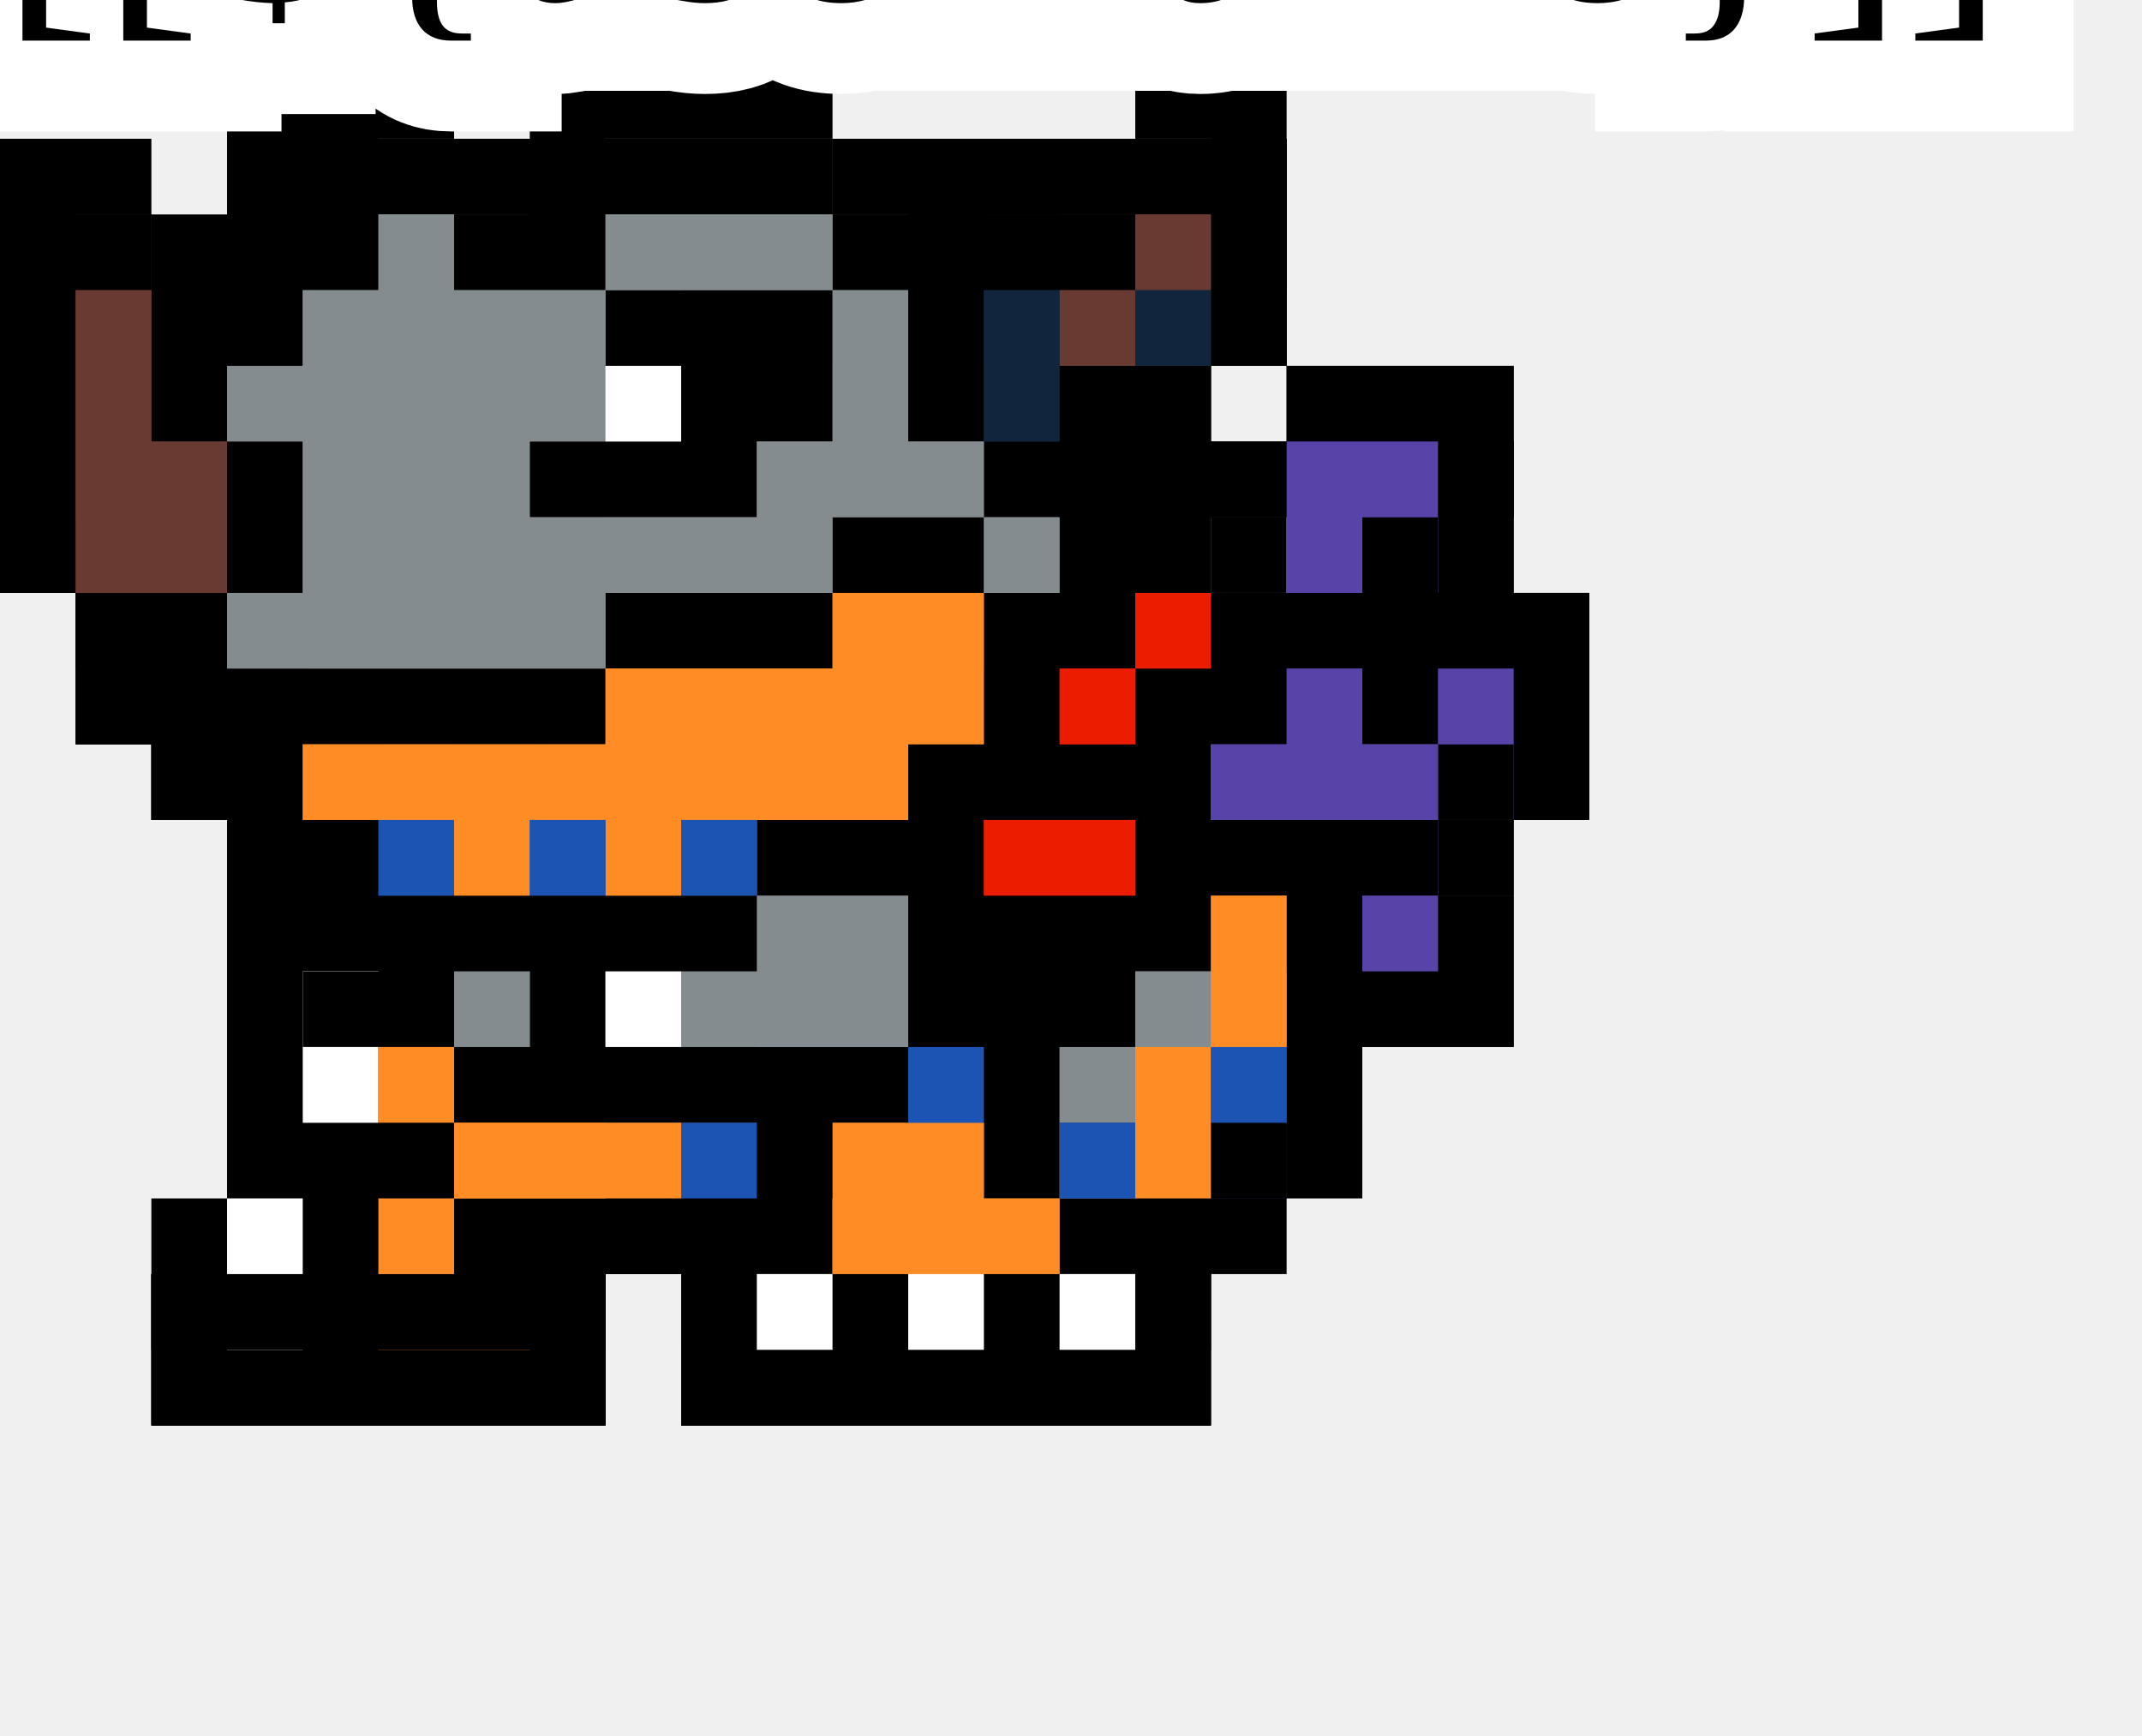
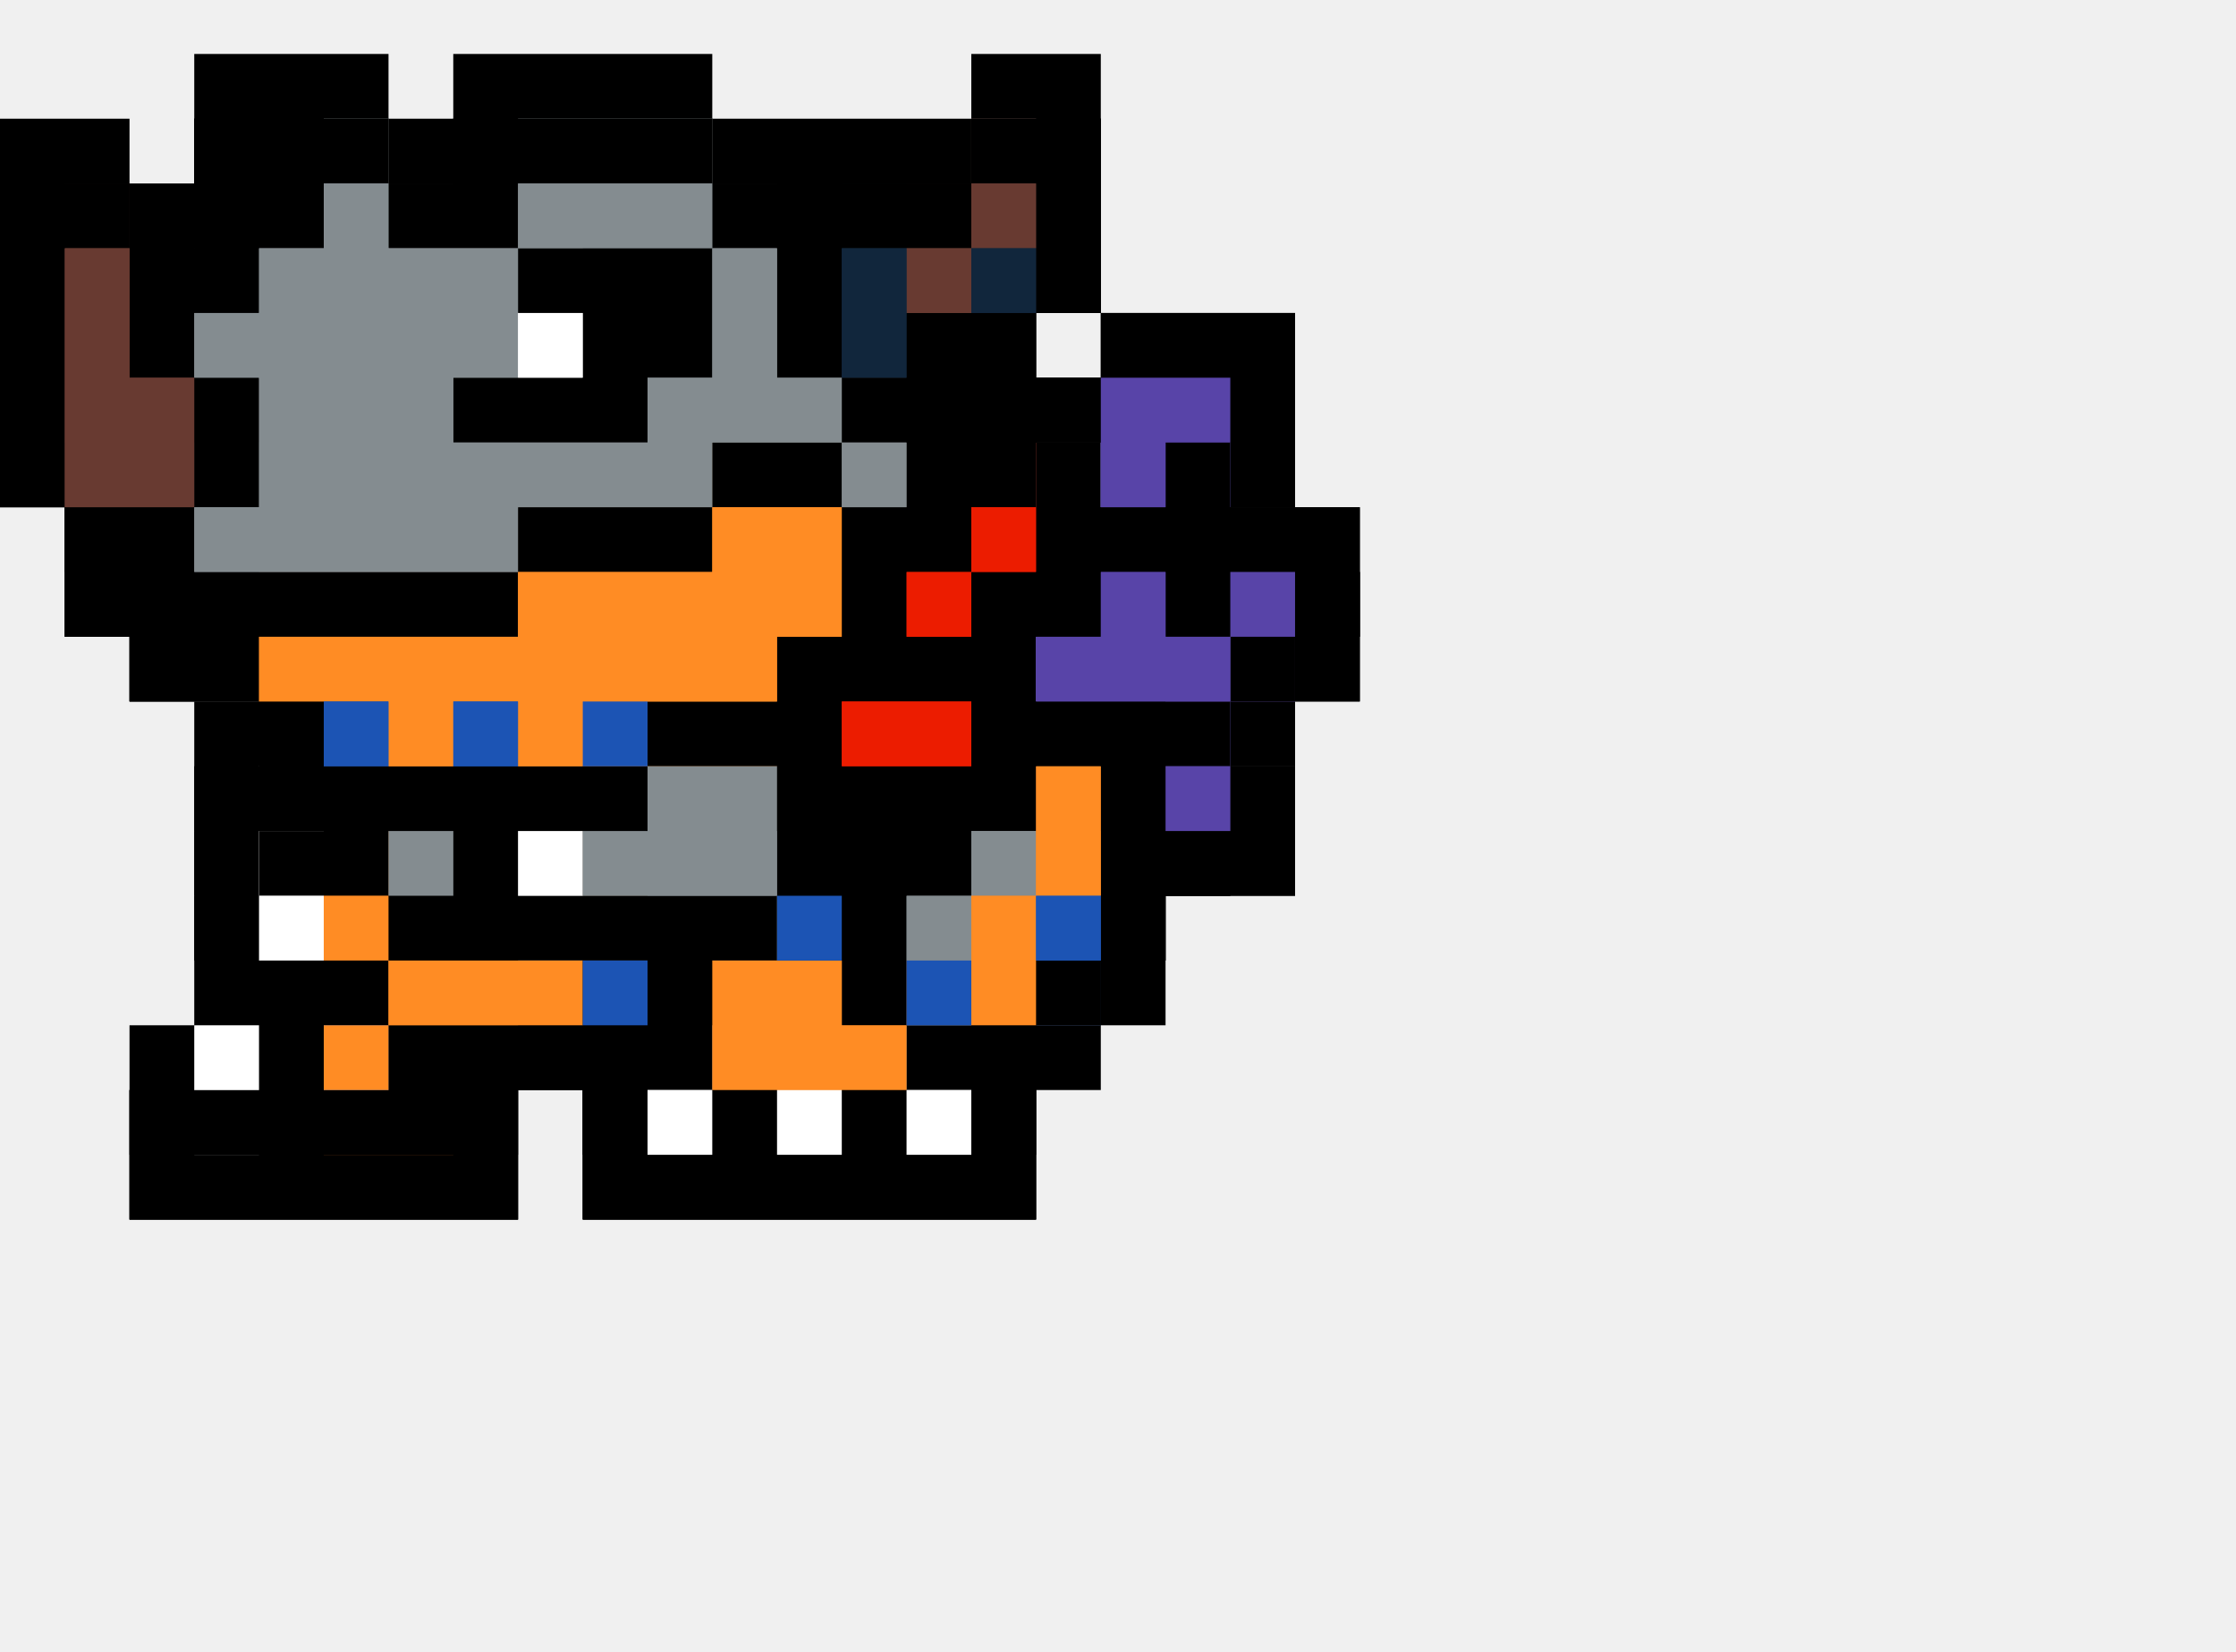
<svg xmlns="http://www.w3.org/2000/svg" fill="none" overflow="visible">
  <a href="https://github.com/[[${username}]]">
    <g id="body-[[${id}]]">
      <g id="standing-[[${id}]]">
        <g id="frame1-[[${id}]]">
          <path stroke="#000000" d="M9 6h9M21 6h12M45 6h6M9 7h9M21 7h12M45 7h6M9 8h9M21 8h12M45 8h6M0 9h6M9 9h6M18 9h6M33 9h12M48 9h3M0 10h6M9 10h6M18 10h6M33 10h12M48 10h3M0 11h6M9 11h6M18 11h6M33 11h12M48 11h3M0 12h3M6 12h6M24 12h9M36 12h3M48 12h3M0 13h3M6 13h6M24 13h9M36 13h3M48 13h3M0 14h3M6 14h6M24 14h9M36 14h3M48 14h3M0 15h3M6 15h3M27 15h6M36 15h3M42 15h6M51 15h9M0 16h3M6 16h3M27 16h6M36 16h3M42 16h6M51 16h9M0 17h3M6 17h3M27 17h6M36 17h3M42 17h6M51 17h9M0 18h3M9 18h3M21 18h9M39 18h12M57 18h3M0 19h3M9 19h3M21 19h9M39 19h12M57 19h3M0 20h3M9 20h3M21 20h9M39 20h12M57 20h3M0 21h3M9 21h3M33 21h6M42 21h6M54 21h3M0 22h3M9 22h3M33 22h6M42 22h6M54 22h3M0 23h3M9 23h3M33 23h6M42 23h6M54 23h3M3 24h6M24 24h9M39 24h6M48 24h15M3 25h6M24 25h9M39 25h6M48 25h15M3 26h6M24 26h9M39 26h6M48 26h15M3 27h21M39 27h3M45 27h6M60 27h3M3 28h21M39 28h3M45 28h6M60 28h3M3 29h21M39 29h3M45 29h6M60 29h3M6 30h6M36 30h9M57 30h3M6 31h6M36 31h9M57 31h3M6 32h6M36 32h9M57 32h3M12 33h3M30 33h9M45 33h12M12 34h3M30 34h9M45 34h12M12 35h3M30 35h9M45 35h12M12 36h18M36 36h12M51 36h3M57 36h3M12 37h18M36 37h12M51 37h3M57 37h3M12 38h18M36 38h12M51 38h3M57 38h3M9 39h3M18 39h6M36 39h9M51 39h9M9 40h3M18 40h6M36 40h9M51 40h9M9 41h3M18 41h6M36 41h9M51 41h9M9 42h27M39 42h3M51 42h3M9 43h27M39 43h3M51 43h3M9 44h27M39 44h3M51 44h3M15 45h3M30 45h3M39 45h3M48 45h3M15 46h3M30 46h3M39 46h3M48 46h3M15 47h3M30 47h3M39 47h3M48 47h3M9 48h6M18 48h15M42 48h6M9 49h6M18 49h15M42 49h6M9 50h6M18 50h15M42 50h6M6 51h3M12 51h3M21 51h3M27 51h3M33 51h3M39 51h3M45 51h3M6 52h3M12 52h3M21 52h3M27 52h3M33 52h3M39 52h3M45 52h3M6 53h3M12 53h3M21 53h3M27 53h3M33 53h3M39 53h3M45 53h3M6 54h18M27 54h21M6 55h18M27 55h21M6 56h18M27 56h21" />
          <path stroke="#848c90" d="M15 9h3M24 9h9M15 10h3M24 10h9M15 11h3M24 11h9M12 12h12M33 12h3M12 13h12M33 13h3M12 14h12M33 14h3M9 15h15M33 15h3M9 16h15M33 16h3M9 17h15M33 17h3M12 18h9M30 18h9M12 19h9M30 19h9M12 20h9M30 20h9M12 21h21M39 21h3M12 22h21M39 22h3M12 23h21M39 23h3M9 24h15M9 25h15M9 26h15M30 36h6M30 37h6M30 38h6M27 39h9M45 39h3M27 40h9M45 40h3M27 41h9M45 41h3M42 42h3M42 43h3M42 44h3" />
          <path stroke="#683a31" d="M45 9h3M45 10h3M45 11h3M3 12h3M42 12h3M3 13h3M42 13h3M3 14h3M42 14h3M3 15h3M3 16h3M3 17h3M3 18h6M3 19h6M3 20h6M3 21h6M3 22h6M3 23h6" />
          <path stroke="#11263c" d="M39 12h3M45 12h3M39 13h3M45 13h3M39 14h3M45 14h3M39 15h3M39 16h3M39 17h3" />
          <path stroke="#ffffff" d="M24 15h3M24 16h3M24 17h3M12 39h3M24 39h3M12 40h3M24 40h3M12 41h3M24 41h3M9 51h3M30 51h3M36 51h3M42 51h3M9 52h3M30 52h3M36 52h3M42 52h3M9 53h3M30 53h3M36 53h3M42 53h3" />
          <path stroke="#5844a8" d="M51 18h6M51 19h6M51 20h6M51 21h3M51 22h3M51 23h3M51 27h3M57 27h3M51 28h3M57 28h3M51 29h3M57 29h3M48 30h9M48 31h9M48 32h9M54 36h3M54 37h3M54 38h3" />
          <path stroke="#ff8c24" d="M33 24h6M33 25h6M33 26h6M24 27h15M24 28h15M24 29h15M12 30h24M12 31h24M12 32h24M18 33h3M24 33h3M18 34h3M24 34h3M18 35h3M24 35h3M48 36h3M48 37h3M48 38h3M15 39h3M48 39h3M15 40h3M48 40h3M15 41h3M48 41h3M45 42h3M45 43h3M45 44h3M18 45h9M33 45h6M45 45h3M18 46h9M33 46h6M45 46h3M18 47h9M33 47h6M45 47h3M33 48h9M33 49h9M33 50h9M15 51h6M15 52h6M15 53h6" />
          <path stroke="#ec1c00" d="M45 24h3M45 25h3M45 26h3M42 27h3M42 28h3M42 29h3M39 33h6M39 34h6M39 35h6" />
          <path stroke="#1c54b4" d="M15 33h3M21 33h3M27 33h3M15 34h3M21 34h3M27 34h3M15 35h3M21 35h3M27 35h3M36 42h3M48 42h3M36 43h3M48 43h3M36 44h3M48 44h3M27 45h3M42 45h3M27 46h3M42 46h3M27 47h3M42 47h3M15 48h3M15 49h3M15 50h3" />
        </g>
        <g id="frame2-[[${id}]]">
          <path stroke="#000000" d="M9 3h9M21 3h12M45 3h6M9 4h9M21 4h12M45 4h6M9 5h9M21 5h12M45 5h6M0 6h6M9 6h6M18 6h6M33 6h12M48 6h3M0 7h6M9 7h6M18 7h6M33 7h12M48 7h3M0 8h6M9 8h6M18 8h6M33 8h12M48 8h3M0 9h3M6 9h6M24 9h9M36 9h3M48 9h3M0 10h3M6 10h6M24 10h9M36 10h3M48 10h3M0 11h3M6 11h6M24 11h9M36 11h3M48 11h3M0 12h3M6 12h3M27 12h6M36 12h3M42 12h6M0 13h3M6 13h3M27 13h6M36 13h3M42 13h6M0 14h3M6 14h3M27 14h6M36 14h3M42 14h6M0 15h3M9 15h3M21 15h9M39 15h6M0 16h3M9 16h3M21 16h9M39 16h6M0 17h3M9 17h3M21 17h9M39 17h6M0 18h3M9 18h3M33 18h6M42 18h6M51 18h9M0 19h3M9 19h3M33 19h6M42 19h6M51 19h9M0 20h3M9 20h3M33 20h6M42 20h6M51 20h9M3 21h6M24 21h9M39 21h6M48 21h3M57 21h3M3 22h6M24 22h9M39 22h6M48 22h3M57 22h3M3 23h6M24 23h9M39 23h6M48 23h3M57 23h3M3 24h21M39 24h3M45 24h3M54 24h3M3 25h21M39 25h3M45 25h3M54 25h3M3 26h21M39 26h3M45 26h3M54 26h3M6 27h6M36 27h27M6 28h6M36 28h27M6 29h6M36 29h27M12 30h3M30 30h9M45 30h3M60 30h3M12 31h3M30 31h9M45 31h3M60 31h3M12 32h3M30 32h9M45 32h3M60 32h3M9 33h9M24 33h6M36 33h18M57 33h3M9 34h9M24 34h6M36 34h18M57 34h3M9 35h9M24 35h6M36 35h18M57 35h3M9 36h3M18 36h6M36 36h9M48 36h9M9 37h3M18 37h6M36 37h9M48 37h9M9 38h3M18 38h6M36 38h9M48 38h9M12 39h6M24 39h12M39 39h9M51 39h6M12 40h6M24 40h12M39 40h9M51 40h6M12 41h6M24 41h12M39 41h9M51 41h6M15 42h12M39 42h3M51 42h3M15 43h12M39 43h3M51 43h3M15 44h12M39 44h3M51 44h3M15 45h3M30 45h3M39 45h3M51 45h3M15 46h3M30 46h3M39 46h3M51 46h3M15 47h3M30 47h3M39 47h3M51 47h3M9 48h6M18 48h15M42 48h9M9 49h6M18 49h15M42 49h9M9 50h6M18 50h15M42 50h9M6 51h3M12 51h3M21 51h3M27 51h3M33 51h3M39 51h3M45 51h3M6 52h3M12 52h3M21 52h3M27 52h3M33 52h3M39 52h3M45 52h3M6 53h3M12 53h3M21 53h3M27 53h3M33 53h3M39 53h3M45 53h3M6 54h18M27 54h21M6 55h18M27 55h21M6 56h18M27 56h21" />
          <path stroke="#848c90" d="M15 6h3M24 6h9M15 7h3M24 7h9M15 8h3M24 8h9M12 9h12M33 9h3M12 10h12M33 10h3M12 11h12M33 11h3M9 12h15M33 12h3M9 13h15M33 13h3M9 14h15M33 14h3M12 15h9M30 15h9M12 16h9M30 16h9M12 17h9M30 17h9M12 18h21M39 18h3M12 19h21M39 19h3M12 20h21M39 20h3M9 21h15M9 22h15M9 23h15M30 33h6M30 34h6M30 35h6M27 36h9M27 37h9M27 38h9M18 39h6M18 40h6M18 41h6M42 42h6M42 43h6M42 44h6" />
          <path stroke="#683a31" d="M45 6h3M45 7h3M45 8h3M3 9h3M42 9h3M3 10h3M42 10h3M3 11h3M42 11h3M3 12h3M3 13h3M3 14h3M3 15h6M3 16h6M3 17h6M3 18h6M3 19h6M3 20h6" />
          <path stroke="#11263c" d="M39 9h3M45 9h3M39 10h3M45 10h3M39 11h3M45 11h3M39 12h3M39 13h3M39 14h3" />
          <path stroke="#ffffff" d="M24 12h3M24 13h3M24 14h3M12 36h3M24 36h3M12 37h3M24 37h3M12 38h3M24 38h3M9 51h3M30 51h3M36 51h3M42 51h3M9 52h3M30 52h3M36 52h3M42 52h3M9 53h3M30 53h3M36 53h3M42 53h3" />
          <path stroke="#ff8c24" d="M33 21h6M33 22h6M33 23h6M24 24h15M24 25h15M24 26h15M12 27h24M12 28h24M12 29h24M18 30h3M24 30h3M18 31h3M24 31h3M18 32h3M24 32h3M18 33h3M18 34h3M18 35h3M15 36h3M15 37h3M15 38h3M48 39h3M48 40h3M48 41h3M27 42h12M27 43h12M27 44h12M18 45h9M33 45h6M45 45h3M18 46h9M33 46h6M45 46h3M18 47h9M33 47h6M45 47h3M33 48h9M33 49h9M33 50h9M15 51h6M15 52h6M15 53h6" />
          <path stroke="#ec1c00" d="M45 21h3M45 22h3M45 23h3M42 24h3M42 25h3M42 26h3M39 30h6M39 31h6M39 32h6" />
          <path stroke="#5844a8" d="M51 21h6M51 22h6M51 23h6M51 24h3M51 25h3M51 26h3M48 30h6M57 30h3M48 31h6M57 31h3M48 32h6M57 32h3M54 33h3M54 34h3M54 35h3M45 36h3M45 37h3M45 38h3" />
          <path stroke="#1c54b4" d="M15 30h3M21 30h3M27 30h3M15 31h3M21 31h3M27 31h3M15 32h3M21 32h3M27 32h3M21 33h3M21 34h3M21 35h3M36 39h3M36 40h3M36 41h3M48 42h3M48 43h3M48 44h3M27 45h3M42 45h3M48 45h3M27 46h3M42 46h3M48 46h3M27 47h3M42 47h3M48 47h3M15 48h3M15 49h3M15 50h3" />
        </g>
      </g>
      <g id="walking-[[${id}]]">
        <g id="frame3-[[${id}]]">
          <path stroke="#000000" d="M9 6h9M21 6h12M45 6h6M9 7h9M21 7h12M45 7h6M9 8h9M21 8h12M45 8h6M0 9h6M9 9h6M18 9h6M33 9h12M48 9h3M0 10h6M9 10h6M18 10h6M33 10h12M48 10h3M0 11h6M9 11h6M18 11h6M33 11h12M48 11h3M0 12h3M6 12h6M24 12h9M36 12h3M48 12h3M0 13h3M6 13h6M24 13h9M36 13h3M48 13h3M0 14h3M6 14h6M24 14h9M36 14h3M48 14h3M0 15h3M6 15h3M27 15h6M36 15h3M42 15h6M0 16h3M6 16h3M27 16h6M36 16h3M42 16h6M0 17h3M6 17h3M27 17h6M36 17h3M42 17h6M0 18h3M9 18h3M21 18h9M39 18h21M0 19h3M9 19h3M21 19h9M39 19h21M0 20h3M9 20h3M21 20h9M39 20h21M0 21h3M9 21h3M33 21h6M42 21h6M57 21h3M0 22h3M9 22h3M33 22h6M42 22h6M57 22h3M0 23h3M9 23h3M33 23h6M42 23h6M57 23h3M3 24h6M24 24h9M39 24h6M48 24h9M3 25h6M24 25h9M39 25h6M48 25h9M3 26h6M24 26h9M39 26h6M48 26h9M3 27h21M39 27h3M45 27h6M54 27h9M3 28h21M39 28h3M45 28h6M54 28h9M3 29h21M39 29h3M45 29h6M54 29h9M6 30h6M36 30h9M60 30h3M6 31h6M36 31h9M60 31h3M6 32h6M36 32h9M60 32h3M12 33h3M36 33h3M45 33h9M57 33h3M12 34h3M36 34h3M45 34h9M57 34h3M12 35h3M36 35h3M45 35h9M57 35h3M9 36h39M51 36h6M9 37h39M51 37h6M9 38h39M51 38h6M9 39h3M18 39h3M24 39h6M36 39h9M51 39h6M9 40h3M18 40h3M24 40h6M36 40h9M51 40h6M9 41h3M18 41h3M24 41h6M36 41h9M51 41h6M12 42h12M36 42h6M51 42h3M12 43h12M36 43h6M51 43h3M12 44h12M36 44h6M51 44h3M15 45h3M24 45h12M42 45h9M15 46h3M24 46h12M42 46h9M15 47h3M24 47h12M42 47h9M9 48h6M18 48h12M33 48h3M39 48h3M45 48h3M9 49h6M18 49h12M33 49h3M39 49h3M45 49h3M9 50h6M18 50h12M33 50h3M39 50h3M45 50h3M6 51h3M12 51h3M21 51h3M27 51h21M6 52h3M12 52h3M21 52h3M27 52h21M6 53h3M12 53h3M21 53h3M27 53h21M6 54h18M6 55h18M6 56h18" />
          <path stroke="#848c90" d="M15 9h3M24 9h9M15 10h3M24 10h9M15 11h3M24 11h9M12 12h12M33 12h3M12 13h12M33 13h3M12 14h12M33 14h3M9 15h15M33 15h3M9 16h15M33 16h3M9 17h15M33 17h3M12 18h9M30 18h9M12 19h9M30 19h9M12 20h9M30 20h9M12 21h21M39 21h3M12 22h21M39 22h3M12 23h21M39 23h3M9 24h15M9 25h15M9 26h15M21 39h3M30 39h6M45 39h3M21 40h3M30 40h6M45 40h3M21 41h3M30 41h6M45 41h3M27 42h9M42 42h3M27 43h9M42 43h3M27 44h9M42 44h3" />
          <path stroke="#683a31" d="M45 9h3M45 10h3M45 11h3M3 12h3M42 12h3M3 13h3M42 13h3M3 14h3M42 14h3M3 15h3M3 16h3M3 17h3M3 18h6M3 19h6M3 20h6M3 21h6M3 22h6M3 23h6" />
          <path stroke="#11263c" d="M39 12h3M45 12h3M39 13h3M45 13h3M39 14h3M45 14h3M39 15h3M39 16h3M39 17h3" />
          <path stroke="#ffffff" d="M24 15h3M24 16h3M24 17h3M12 39h3M12 40h3M12 41h3M24 42h3M24 43h3M24 44h3M30 48h3M36 48h3M42 48h3M30 49h3M36 49h3M42 49h3M30 50h3M36 50h3M42 50h3M9 51h3M9 52h3M9 53h3" />
          <path stroke="#5844a8" d="M51 21h6M51 22h6M51 23h6M51 27h3M51 28h3M51 29h3M48 30h6M57 30h3M48 31h6M57 31h3M48 32h6M57 32h3M54 33h3M54 34h3M54 35h3" />
          <path stroke="#ff8c24" d="M33 24h6M33 25h6M33 26h6M24 27h15M24 28h15M24 29h15M12 30h24M12 31h24M12 32h24M18 33h3M24 33h12M18 34h3M24 34h12M18 35h3M24 35h12M48 36h3M48 37h3M48 38h3M15 39h3M48 39h3M15 40h3M48 40h3M15 41h3M48 41h3M45 42h3M45 43h3M45 44h3M18 45h6M39 45h3M18 46h6M39 46h3M18 47h6M39 47h3M15 51h6M15 52h6M15 53h6" />
          <path stroke="#ec1c00" d="M45 24h3M45 25h3M45 26h3M42 27h3M42 28h3M42 29h3M39 33h6M39 34h6M39 35h6" />
          <path stroke="#1c54b4" d="M15 33h3M21 33h3M15 34h3M21 34h3M15 35h3M21 35h3M48 42h3M48 43h3M48 44h3M36 45h3M36 46h3M36 47h3M15 48h3M15 49h3M15 50h3" />
        </g>
        <g id="frame4-[[${id}]]">
          <path stroke="#000000" d="M9 6h9M21 6h12M45 6h6M9 7h9M21 7h12M45 7h6M9 8h9M21 8h12M45 8h6M0 9h6M9 9h6M18 9h6M33 9h12M48 9h3M0 10h6M9 10h6M18 10h6M33 10h12M48 10h3M0 11h6M9 11h6M18 11h6M33 11h12M48 11h3M0 12h3M6 12h6M24 12h9M36 12h3M48 12h3M0 13h3M6 13h6M24 13h9M36 13h3M48 13h3M0 14h3M6 14h6M24 14h9M36 14h3M48 14h3M0 15h3M6 15h3M27 15h6M36 15h3M42 15h6M51 15h9M0 16h3M6 16h3M27 16h6M36 16h3M42 16h6M51 16h9M0 17h3M6 17h3M27 17h6M36 17h3M42 17h6M51 17h9M0 18h3M9 18h3M21 18h9M39 18h12M57 18h3M0 19h3M9 19h3M21 19h9M39 19h12M57 19h3M0 20h3M9 20h3M21 20h9M39 20h12M57 20h3M0 21h3M9 21h3M33 21h6M42 21h6M54 21h3M0 22h3M9 22h3M33 22h6M42 22h6M54 22h3M0 23h3M9 23h3M33 23h6M42 23h6M54 23h3M3 24h6M24 24h9M39 24h6M48 24h15M3 25h6M24 25h9M39 25h6M48 25h15M3 26h6M24 26h9M39 26h6M48 26h15M3 27h21M39 27h3M45 27h6M60 27h3M3 28h21M39 28h3M45 28h6M60 28h3M3 29h21M39 29h3M45 29h6M60 29h3M6 30h6M36 30h9M57 30h3M6 31h6M36 31h9M57 31h3M6 32h6M36 32h9M57 32h3M12 33h3M30 33h9M45 33h12M12 34h3M30 34h9M45 34h12M12 35h3M30 35h9M45 35h12M15 36h15M36 36h12M51 36h3M57 36h3M15 37h15M36 37h12M51 37h3M57 37h3M15 38h15M36 38h12M51 38h3M57 38h3M12 39h6M21 39h3M36 39h9M51 39h9M12 40h6M21 40h3M36 40h9M51 40h9M12 41h6M21 41h3M36 41h9M51 41h9M9 42h3M18 42h18M39 42h3M51 42h3M9 43h3M18 43h18M39 43h3M51 43h3M9 44h3M18 44h18M39 44h3M51 44h3M9 45h9M30 45h3M39 45h3M48 45h3M9 46h9M30 46h3M39 46h3M48 46h3M9 47h9M30 47h3M39 47h3M48 47h3M6 48h3M12 48h3M18 48h15M42 48h6M6 49h3M12 49h3M18 49h15M42 49h6M6 50h3M12 50h3M18 50h15M42 50h6M6 51h18M27 51h3M33 51h3M39 51h3M45 51h3M6 52h18M27 52h3M33 52h3M39 52h3M45 52h3M6 53h18M27 53h3M33 53h3M39 53h3M45 53h3M27 54h21M27 55h21M27 56h21" />
          <path stroke="#848c90" d="M15 9h3M24 9h9M15 10h3M24 10h9M15 11h3M24 11h9M12 12h12M33 12h3M12 13h12M33 13h3M12 14h12M33 14h3M9 15h15M33 15h3M9 16h15M33 16h3M9 17h15M33 17h3M12 18h9M30 18h9M12 19h9M30 19h9M12 20h9M30 20h9M12 21h21M39 21h3M12 22h21M39 22h3M12 23h21M39 23h3M9 24h15M9 25h15M9 26h15M30 36h6M30 37h6M30 38h6M18 39h3M27 39h9M45 39h3M18 40h3M27 40h9M45 40h3M18 41h3M27 41h9M45 41h3M42 42h3M42 43h3M42 44h3" />
          <path stroke="#683a31" d="M45 9h3M45 10h3M45 11h3M3 12h3M42 12h3M3 13h3M42 13h3M3 14h3M42 14h3M3 15h3M3 16h3M3 17h3M3 18h6M3 19h6M3 20h6M3 21h6M3 22h6M3 23h6" />
          <path stroke="#11263c" d="M39 12h3M45 12h3M39 13h3M45 13h3M39 14h3M45 14h3M39 15h3M39 16h3M39 17h3" />
          <path stroke="#ffffff" d="M24 15h3M24 16h3M24 17h3M24 39h3M24 40h3M24 41h3M12 42h3M12 43h3M12 44h3M9 48h3M9 49h3M9 50h3M30 51h3M36 51h3M42 51h3M30 52h3M36 52h3M42 52h3M30 53h3M36 53h3M42 53h3" />
          <path stroke="#5844a8" d="M51 18h6M51 19h6M51 20h6M51 21h3M51 22h3M51 23h3M51 27h3M57 27h3M51 28h3M57 28h3M51 29h3M57 29h3M48 30h9M48 31h9M48 32h9M54 36h3M54 37h3M54 38h3" />
          <path stroke="#ff8c24" d="M33 24h6M33 25h6M33 26h6M24 27h15M24 28h15M24 29h15M12 30h24M12 31h24M12 32h24M18 33h3M24 33h3M18 34h3M24 34h3M18 35h3M24 35h3M48 36h3M48 37h3M48 38h3M48 39h3M48 40h3M48 41h3M15 42h3M45 42h3M15 43h3M45 43h3M15 44h3M45 44h3M18 45h9M33 45h6M45 45h3M18 46h9M33 46h6M45 46h3M18 47h9M33 47h6M45 47h3M15 48h3M33 48h9M15 49h3M33 49h9M15 50h3M33 50h9" />
          <path stroke="#ec1c00" d="M45 24h3M45 25h3M45 26h3M42 27h3M42 28h3M42 29h3M39 33h6M39 34h6M39 35h6" />
          <path stroke="#1c54b4" d="M15 33h3M21 33h3M27 33h3M15 34h3M21 34h3M27 34h3M15 35h3M21 35h3M27 35h3M36 42h3M48 42h3M36 43h3M48 43h3M36 44h3M48 44h3M27 45h3M42 45h3M27 46h3M42 46h3M27 47h3M42 47h3" />
        </g>
      </g>
-     </g>
-     <g id="username-[[${id}]]">
-       <text style="stroke:white; stroke-width:0.6em">[[${username}]]</text>
-       <text style="fill:black">[[${username}]]</text>
+       <svg viewBox="0 0 100 30" width="100" height="30" x="0" y="-20">
+         <g id="username-[[${id}]]">
+           <rect x="0" y="0" width="100" height="20" fill="black" fill-opacity="0.8" rx="5" />
+           <svg x="4" y="2.5" width="15" height="15" viewBox="0 0 100 100">
+             <path fill-rule="evenodd" clip-rule="evenodd" d="M48.854 0C21.839 0 0 22 0 49.217c0 21.756 13.993 40.172 33.405 46.69 2.427.49 3.316-1.059 3.316-2.362 0-1.141-.08-5.052-.08-9.127-13.59 2.934-16.42-5.867-16.42-5.867-2.184-5.704-5.42-7.17-5.42-7.17-4.448-3.015.324-3.015.324-3.015 4.934.326 7.523 5.052 7.523 5.052 4.367 7.496 11.404 5.378 14.235 4.074.404-3.178 1.699-5.378 3.074-6.6-10.839-1.141-22.243-5.378-22.243-24.283 0-5.378 1.94-9.778 5.014-13.2-.485-1.222-2.184-6.275.486-13.038 0 0 4.125-1.304 13.426 5.052a46.97 46.97 0 0 1 12.214-1.63c4.125 0 8.33.571 12.213 1.63 9.302-6.356 13.427-5.052 13.427-5.052 2.67 6.763.97 11.816.485 13.038 3.155 3.422 5.015 7.822 5.015 13.2 0 18.905-11.404 23.06-22.324 24.283 1.78 1.548 3.316 4.481 3.316 9.126 0 6.6-.08 11.897-.08 13.526 0 1.304.89 2.853 3.316 2.364 19.412-6.52 33.405-24.935 33.405-46.691C97.707 22 75.788 0 48.854 0z" fill="#fff" />
+           </svg>
+           <text x="25" y="11" dominant-baseline="middle" style="fill:white" textLength="70" lengthAdjust="spacing">
+                         [[${username}]]
+                     </text>
+           <rect x="0" y="23" width="[[${exp}]]" height="2" fill="#48ff00" rx="1" />
+         </g>
+       </svg>
    </g>
  </a>
  <style>
        #frame1-[[${id}]] {
-             animation: 1s frameToggle infinite;
+         animation: 1s frameToggle infinite;
        }
        #frame2-[[${id}]] {
-             animation: 1s frameToggle infinite reverse;
+         animation: 1s frameToggle infinite reverse;
        }
        #frame3-[[${id}]] {
-             animation: 1s frameToggle infinite;
+         animation: 1s frameToggle infinite;
        }
        #frame4-[[${id}]] {
-             animation: 1s frameToggle infinite reverse;
+         animation: 1s frameToggle infinite reverse;
        }
        #standing-[[${id}]] {
-             animation: standingToggle [[${motion.duration}]]s infinite;
+         animation: standingToggle [[${motion.duration}]]s infinite;
        }
        #walking-[[${id}]] {
-             animation: walkingToggle [[${motion.duration}]]s infinite;
+         animation: walkingToggle [[${motion.duration}]]s infinite;
        }
        #body-[[${id}]] {
-             animation: move-body-[[${id}]] [[${motion.duration}]]s infinite;
+         animation: move-body-[[${id}]] [[${motion.duration}]]s infinite;
        }
        #username-[[${id}]] {
-             animation: move-username-[[${id}]] [[${motion.duration}]]s infinite;
+         animation: move-username-[[${id}]] [[${motion.duration}]]s infinite;
        }
        @keyframes move-body-[[${id}]] {
-             0%, 10% {
-                 transform: translate([[${motion.positions[0].x}]]%, [[${y}]]%) scaleX([[${motion.positions[0].direction}]]);
-             }
-             20%, 30% {
-                 transform: translate([[${motion.positions[1].x}]]%, [[${y}]]%) scaleX([[${motion.positions[1].direction}]]);
-             }
-             40%, 50% {
-                 transform: translate([[${motion.positions[2].x}]]%, [[${y}]]%) scaleX([[${motion.positions[2].direction}]]);
-             }
-             50.01% {
-                 transform: translate([[${motion.positions[3].x}]]%, [[${y}]]%) scaleX([[${motion.positions[3].direction}]]);
-             }
-             60%, 70% {
-                 transform: translate([[${motion.positions[4].x}]]%, [[${y}]]%) scaleX([[${motion.positions[4].direction}]]);
-             }
-             80%, 100% {
-                 transform: translate([[${motion.positions[5].x}]]%, [[${y}]]%) scaleX([[${motion.positions[5].direction}]]);
-             }
+         0%, 10% {
+         transform: translate([[${motion.positions[0].x}]]%, [[${y}]]%) scaleX([[${motion.positions[0].direction}]]);
+         }
+         20%, 30% {
+         transform: translate([[${motion.positions[1].x}]]%, [[${y}]]%) scaleX([[${motion.positions[1].direction}]]);
+         }
+         40%, 50% {
+         transform: translate([[${motion.positions[2].x}]]%, [[${y}]]%) scaleX([[${motion.positions[2].direction}]]);
+         }
+         50.01% {
+         transform: translate([[${motion.positions[3].x}]]%, [[${y}]]%) scaleX([[${motion.positions[3].direction}]]);
+         }
+         60%, 70% {
+         transform: translate([[${motion.positions[4].x}]]%, [[${y}]]%) scaleX([[${motion.positions[4].direction}]]);
+         }
+         80%, 100% {
+         transform: translate([[${motion.positions[5].x}]]%, [[${y}]]%) scaleX([[${motion.positions[5].direction}]]);
+         }
        }
        @keyframes move-username-[[${id}]] {
-             0%, 10% {
-                 transform: translate([[${motion.namePositions[0].x}]]%, [[${y}-1]]%);
-             }
-             20%, 30% {
-                 transform: translate([[${motion.namePositions[1].x}]]%, [[${y}-1]]%);
-             }
-             40%, 50% {
-                 transform: translate([[${motion.namePositions[2].x}]]%, [[${y}-1]]%);
-             }
-             50.01% {
-                 transform: translate([[${motion.namePositions[3].x}]]%, [[${y}-1]]%);
-             }
-             60%, 70% {
-                 transform: translate([[${motion.namePositions[4].x}]]%, [[${y}-1]]%);
-             }
-             80%, 100% {
-                 transform: translate([[${motion.namePositions[5].x}]]%, [[${y}-1]]%);
-             }
+         0%, 10% {
+         transform: scaleX([[${motion.positions[0].direction}]])
+         translateX([[${motion.positions[0].direction &gt; 0 ? 0: -100}]]%);
+         }
+         20%, 30% {
+         transform: scaleX([[${motion.positions[1].direction}]])
+         translateX([[${motion.positions[1].direction &gt; 0 ? 0: -100}]]%);
+         }
+         40%, 50% {
+         transform: scaleX([[${motion.positions[2].direction}]])
+         translateX([[${motion.positions[2].direction &gt; 0 ? 0: -100}]]%);
+         }
+         50.01% {
+         transform: scaleX([[${motion.positions[3].direction}]])
+         translateX([[${motion.positions[3].direction &gt; 0 ? 0: -100}]]%);
+         }
+         60%, 70% {
+         transform: scaleX([[${motion.positions[4].direction}]])
+         translateX([[${motion.positions[4].direction &gt; 0 ? 0: -100}]]%);
+         }
+         80%, 100% {
+         transform: scaleX([[${motion.positions[5].direction}]])
+         translateX([[${motion.positions[5].direction &gt; 0 ? 0: -100}]]%);
+         }
        }
    </style>
</svg>
